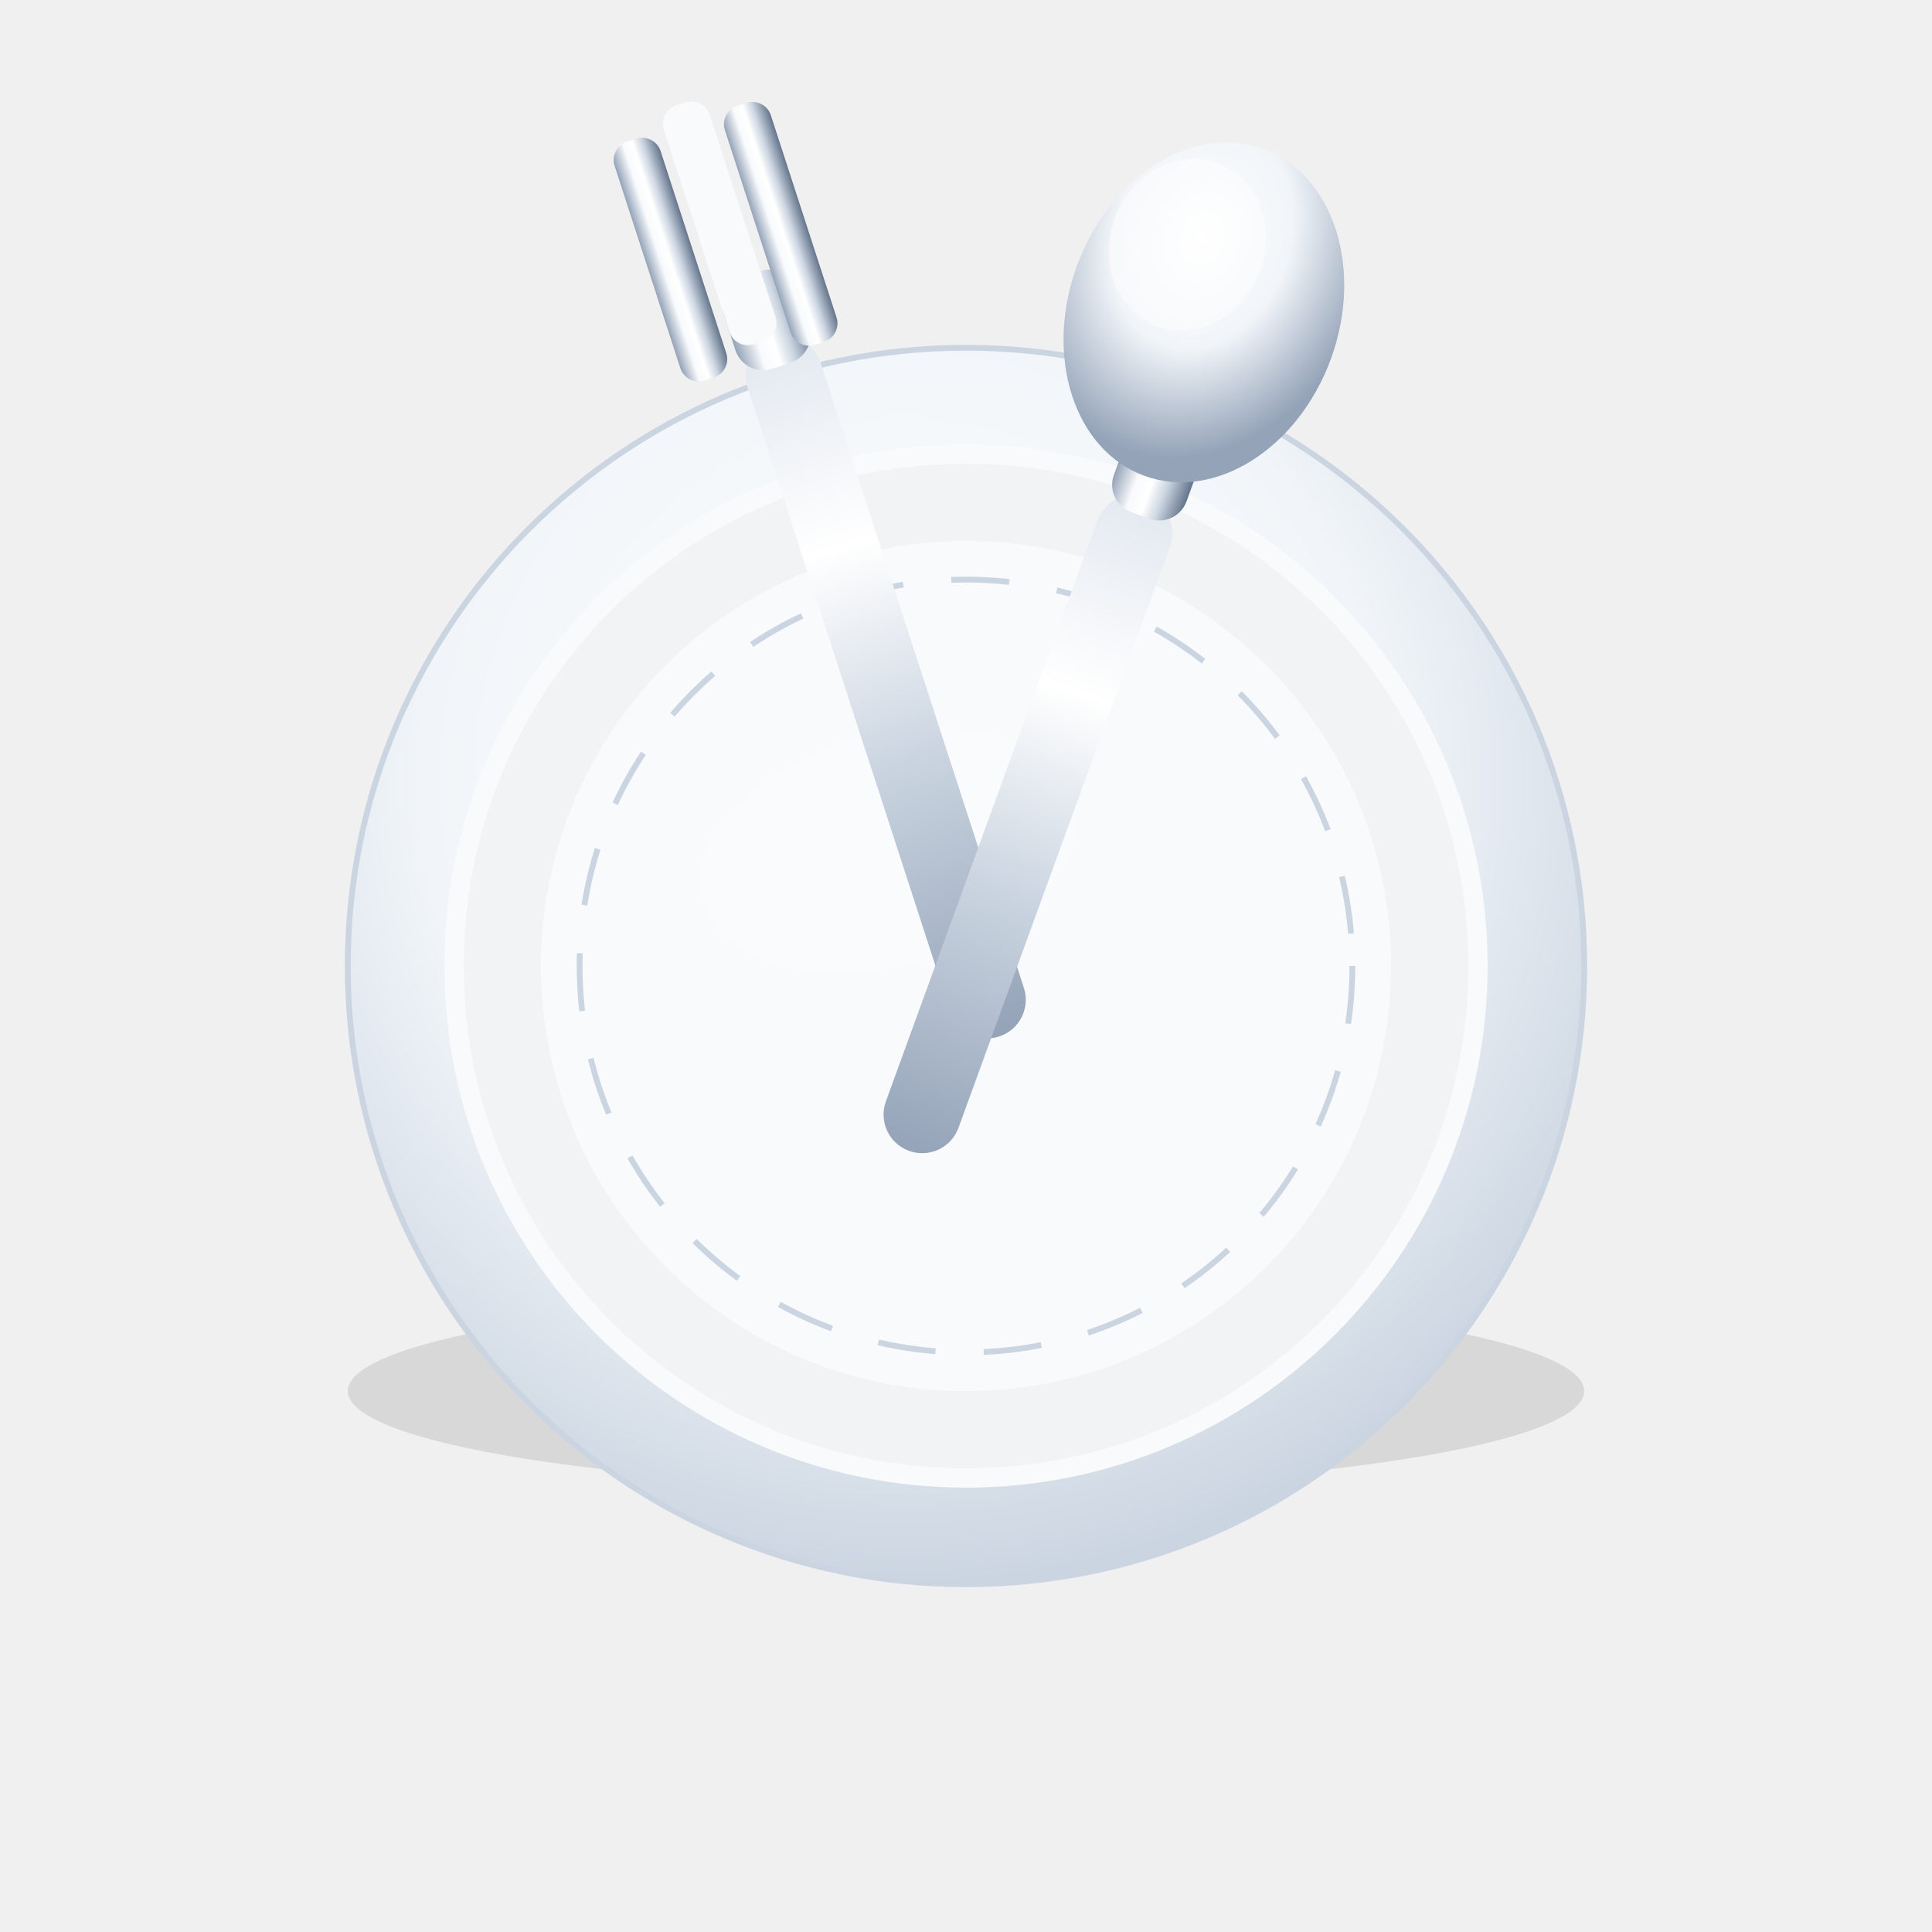
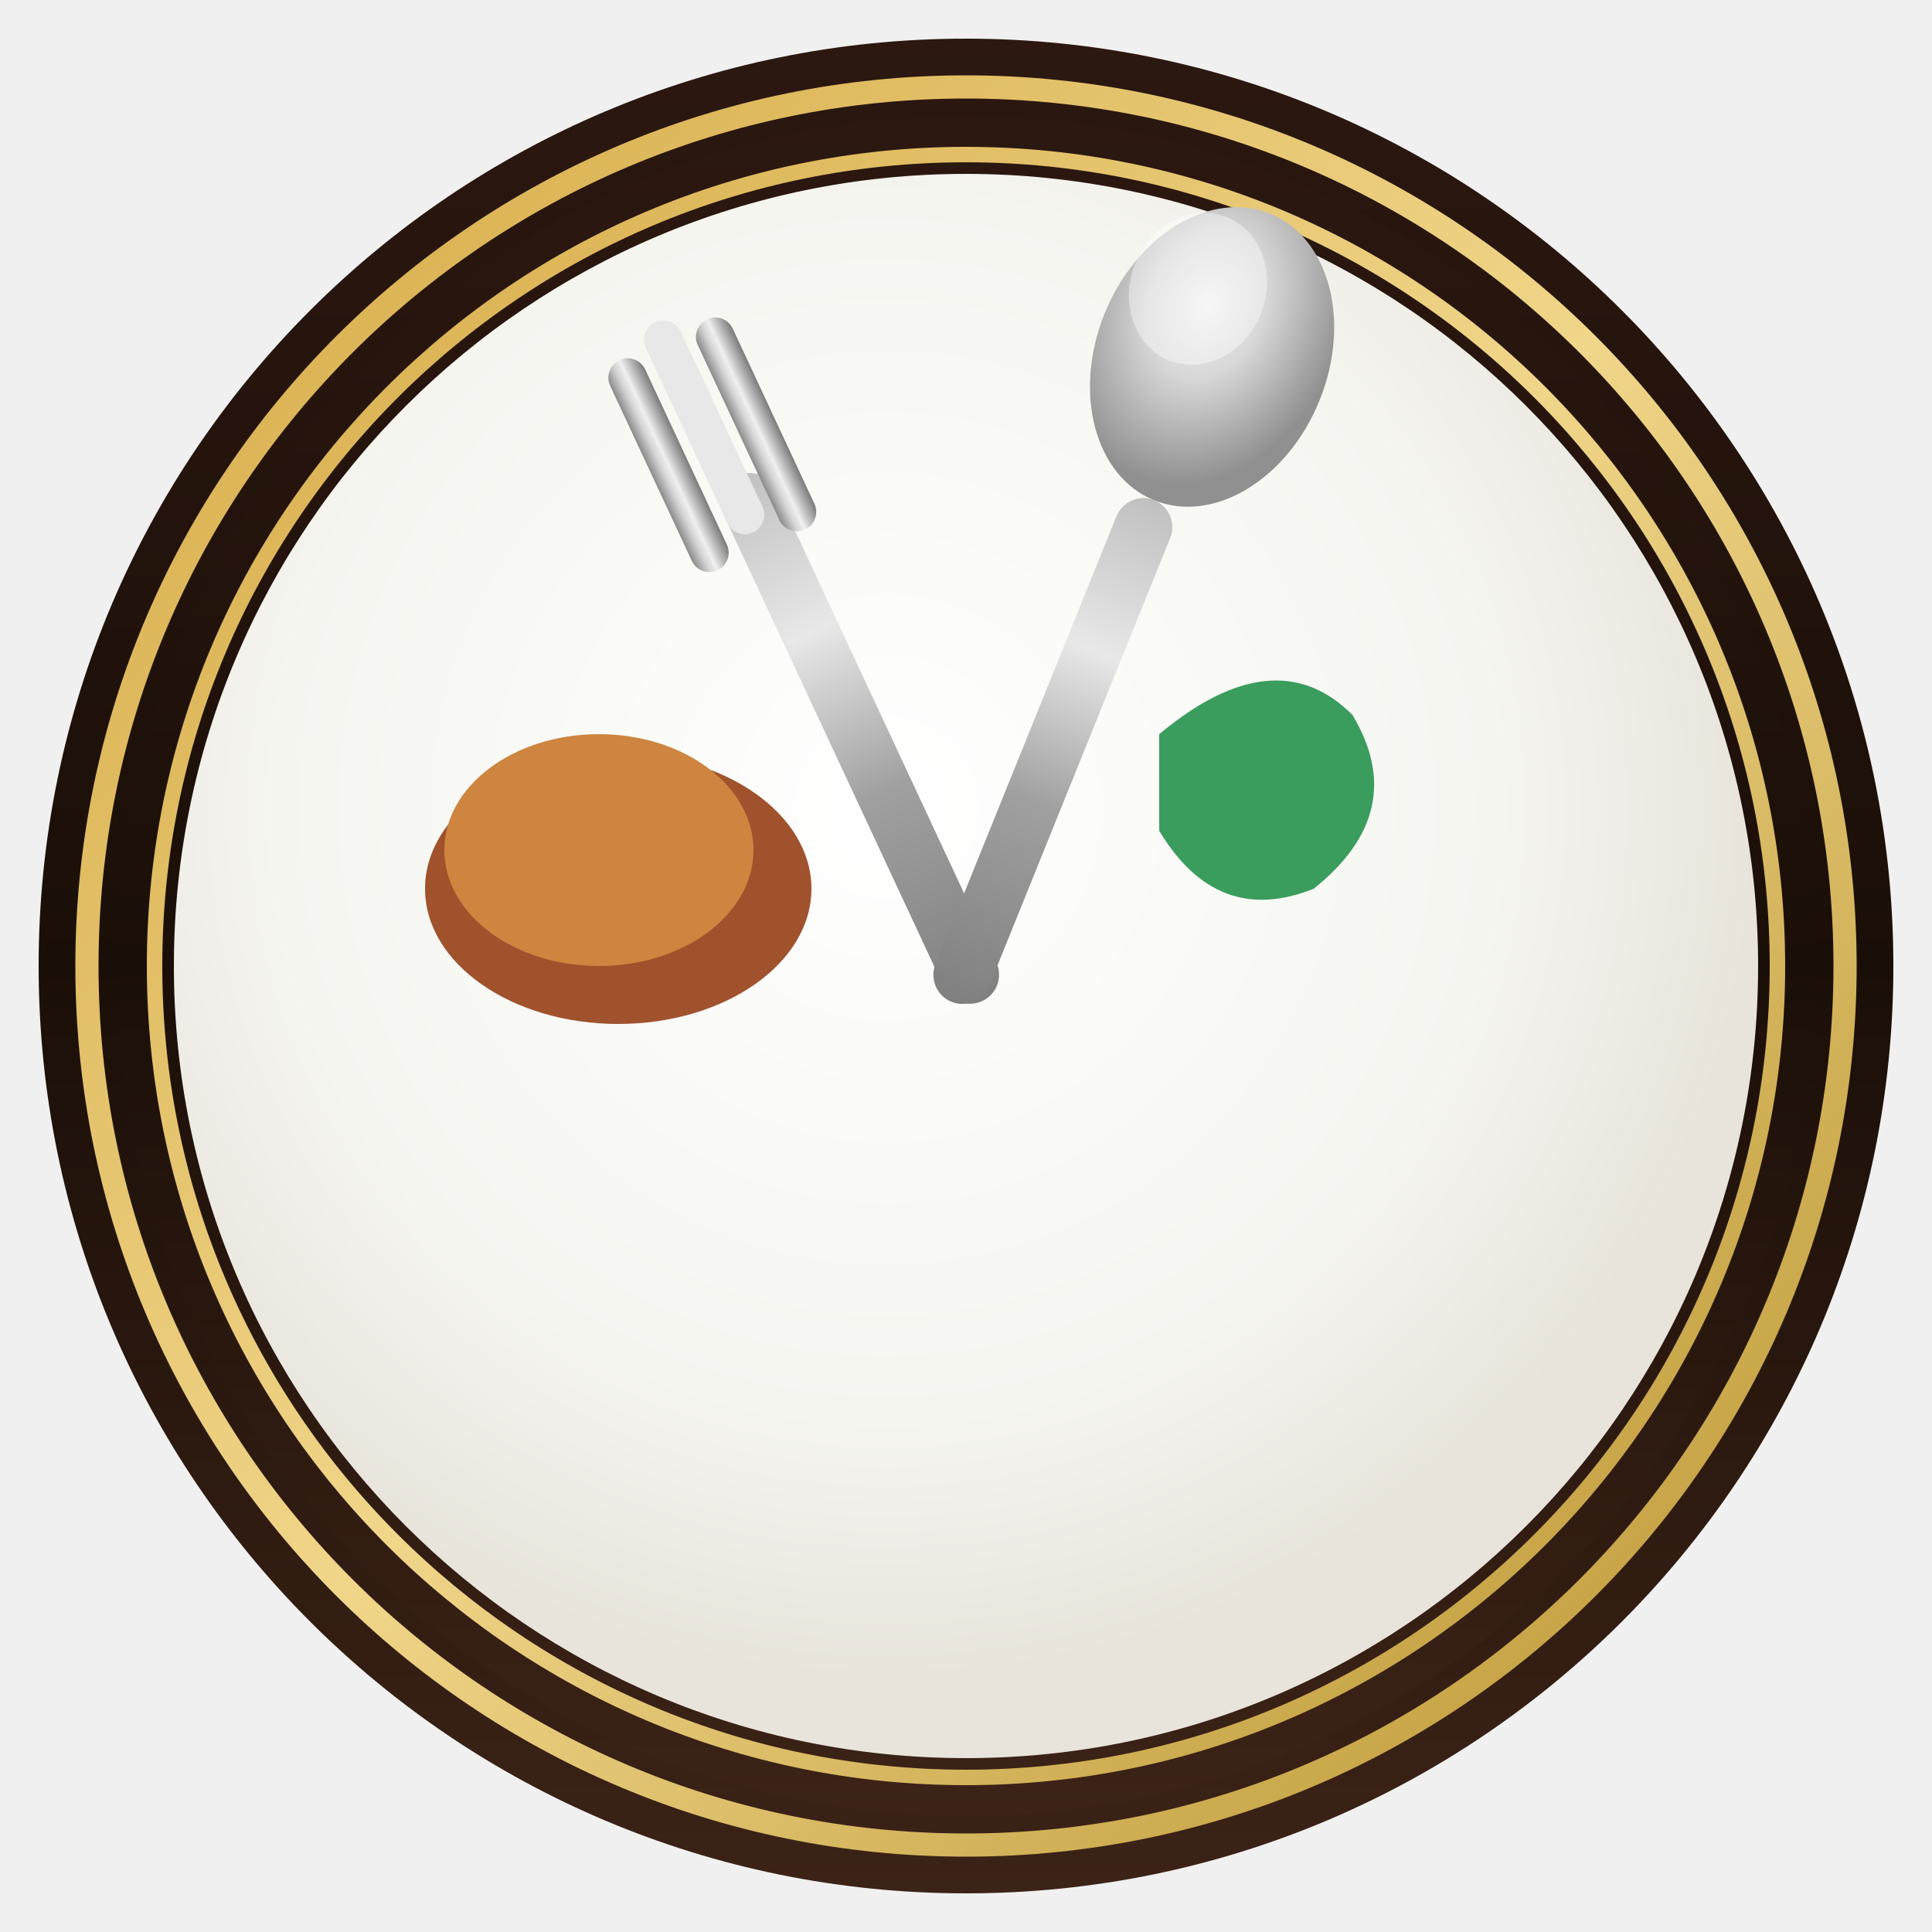
<svg xmlns="http://www.w3.org/2000/svg" viewBox="0 0 100 100" fill="none">
  <defs>
-     <radialGradient id="pr" cx="45%" cy="35%" r="65%">
+     <linearGradient id="dr" x1="0" y1="0" x2="0" y2="1">
+       <stop offset="0%" stop-color="#2c1810" />
+       <stop offset="50%" stop-color="#1a0f08" />
+       <stop offset="100%" stop-color="#3d2317" />
+     </linearGradient>
+     <linearGradient id="gr" x1="0" y1="0" x2="1" y2="1">
+       <stop offset="0%" stop-color="#d4a843" />
+       <stop offset="50%" stop-color="#f0d68a" />
+       <stop offset="100%" stop-color="#b8922e" />
+     </linearGradient>
+     <radialGradient id="pw" cx="45%" cy="40%" r="55%">
      <stop offset="0%" stop-color="#ffffff" />
-       <stop offset="60%" stop-color="#f1f5f9" />
-       <stop offset="100%" stop-color="#cbd5e1" />
+       <stop offset="70%" stop-color="#f5f5f0" />
+       <stop offset="100%" stop-color="#e8e4dc" />
    </radialGradient>
    <linearGradient id="sv" x1="0" y1="0" x2="1" y2="0">
-       <stop offset="0%" stop-color="#94a3b8" />
-       <stop offset="30%" stop-color="#f8fafc" />
-       <stop offset="50%" stop-color="#ffffff" />
-       <stop offset="70%" stop-color="#cbd5e1" />
-       <stop offset="100%" stop-color="#64748b" />
+       <stop offset="0%" stop-color="#8a8a8a" />
+       <stop offset="30%" stop-color="#d4d4d4" />
+       <stop offset="50%" stop-color="#f0f0f0" />
+       <stop offset="70%" stop-color="#c0c0c0" />
+       <stop offset="100%" stop-color="#7a7a7a" />
    </linearGradient>
    <linearGradient id="sh" x1="0" y1="0" x2="0" y2="1">
-       <stop offset="0%" stop-color="#e2e8f0" />
-       <stop offset="30%" stop-color="#ffffff" />
-       <stop offset="60%" stop-color="#cbd5e1" />
-       <stop offset="100%" stop-color="#94a3b8" />
+       <stop offset="0%" stop-color="#c0c0c0" />
+       <stop offset="30%" stop-color="#e8e8e8" />
+       <stop offset="60%" stop-color="#a0a0a0" />
+       <stop offset="100%" stop-color="#808080" />
    </linearGradient>
-     <radialGradient id="sb" cx="40%" cy="30%" r="65%">
-       <stop offset="0%" stop-color="#ffffff" />
-       <stop offset="50%" stop-color="#f1f5f9" />
-       <stop offset="100%" stop-color="#94a3b8" />
+     <radialGradient id="sb" cx="40%" cy="35%" r="60%">
+       <stop offset="0%" stop-color="#f0f0f0" />
+       <stop offset="40%" stop-color="#d8d8d8" />
+       <stop offset="100%" stop-color="#909090" />
    </radialGradient>
  </defs>
-   <ellipse cx="50" cy="72" rx="32" ry="5" fill="rgba(0,0,0,0.1)" />
-   <circle cx="50" cy="50" r="32" fill="url(#pr)" stroke="#cbd5e1" stroke-width="0.3" />
-   <circle cx="50" cy="50" r="27" fill="#f8fafc" />
-   <circle cx="50" cy="50" r="24" fill="none" stroke="rgba(0,0,0,0.03)" stroke-width="4" />
-   <circle cx="50" cy="50" r="20" fill="none" stroke="#cbd5e1" stroke-width="0.3" stroke-dasharray="3 2.5" />
-   <ellipse cx="46" cy="44" rx="10" ry="6" fill="white" opacity="0.3" transform="rotate(-15,46,44)" />
-   <g transform="translate(50,50) rotate(-18) translate(-50,-50)">
-     <rect x="48.5" y="16" width="4" height="38" rx="2" fill="url(#sh)" />
-     <rect x="48.5" y="12.5" width="4" height="5" rx="1.5" fill="url(#sv)" />
-     <rect x="45.5" y="4" width="2.5" height="13" rx="1" fill="url(#sv)" />
-     <rect x="48.5" y="3" width="2.5" height="13" rx="1" fill="#f8fafc" />
-     <rect x="51.5" y="4" width="2.5" height="13" rx="1" fill="url(#sv)" />
+   <circle cx="50" cy="50" r="48" fill="url(#dr)" />
+   <circle cx="50" cy="50" r="45.5" fill="none" stroke="url(#gr)" stroke-width="1.2" />
+   <circle cx="50" cy="50" r="44" fill="url(#dr)" />
+   <circle cx="50" cy="50" r="42" fill="none" stroke="url(#gr)" stroke-width="0.8" />
+   <circle cx="50" cy="50" r="41" fill="url(#pw)" />
+   <ellipse cx="32" cy="46" rx="10" ry="7" fill="#A0522D" />
+   <ellipse cx="31" cy="44" rx="8" ry="6" fill="#CD853F" />
+   <path d="M60 38 Q66 33 70 37 Q73 42 68 46 Q63 48 60 43Z" fill="#3a9d5e" />
+   <g transform="translate(50,50) rotate(-25) translate(-50,-50)">
+     <rect x="48.5" y="22" width="3" height="30" rx="1.5" fill="url(#sh)" />
+     <rect x="46" y="14" width="2" height="12" rx="1" fill="url(#sv)" />
+     <rect x="48.5" y="13" width="2" height="12" rx="1" fill="#e8e8e8" />
+     <rect x="51" y="14" width="2" height="12" rx="1" fill="url(#sv)" />
  </g>
-   <g transform="translate(50,50) rotate(20) translate(-50,-50)">
-     <rect x="48.5" y="24" width="4" height="36" rx="2" fill="url(#sh)" />
-     <rect x="48.5" y="20" width="4" height="5" rx="1.5" fill="url(#sv)" />
-     <ellipse cx="50" cy="14" rx="7" ry="9" fill="url(#sb)" />
-     <ellipse cx="48" cy="11" rx="4" ry="4.5" fill="white" opacity="0.4" />
+   <g transform="translate(50,50) rotate(22) translate(-50,-50)">
+     <rect x="48.5" y="24" width="3" height="28" rx="1.5" fill="url(#sh)" />
+     <ellipse cx="50" cy="16" rx="6" ry="8" fill="url(#sb)" />
+     <ellipse cx="48" cy="13" rx="3.5" ry="4" fill="white" opacity="0.4" />
  </g>
</svg>
